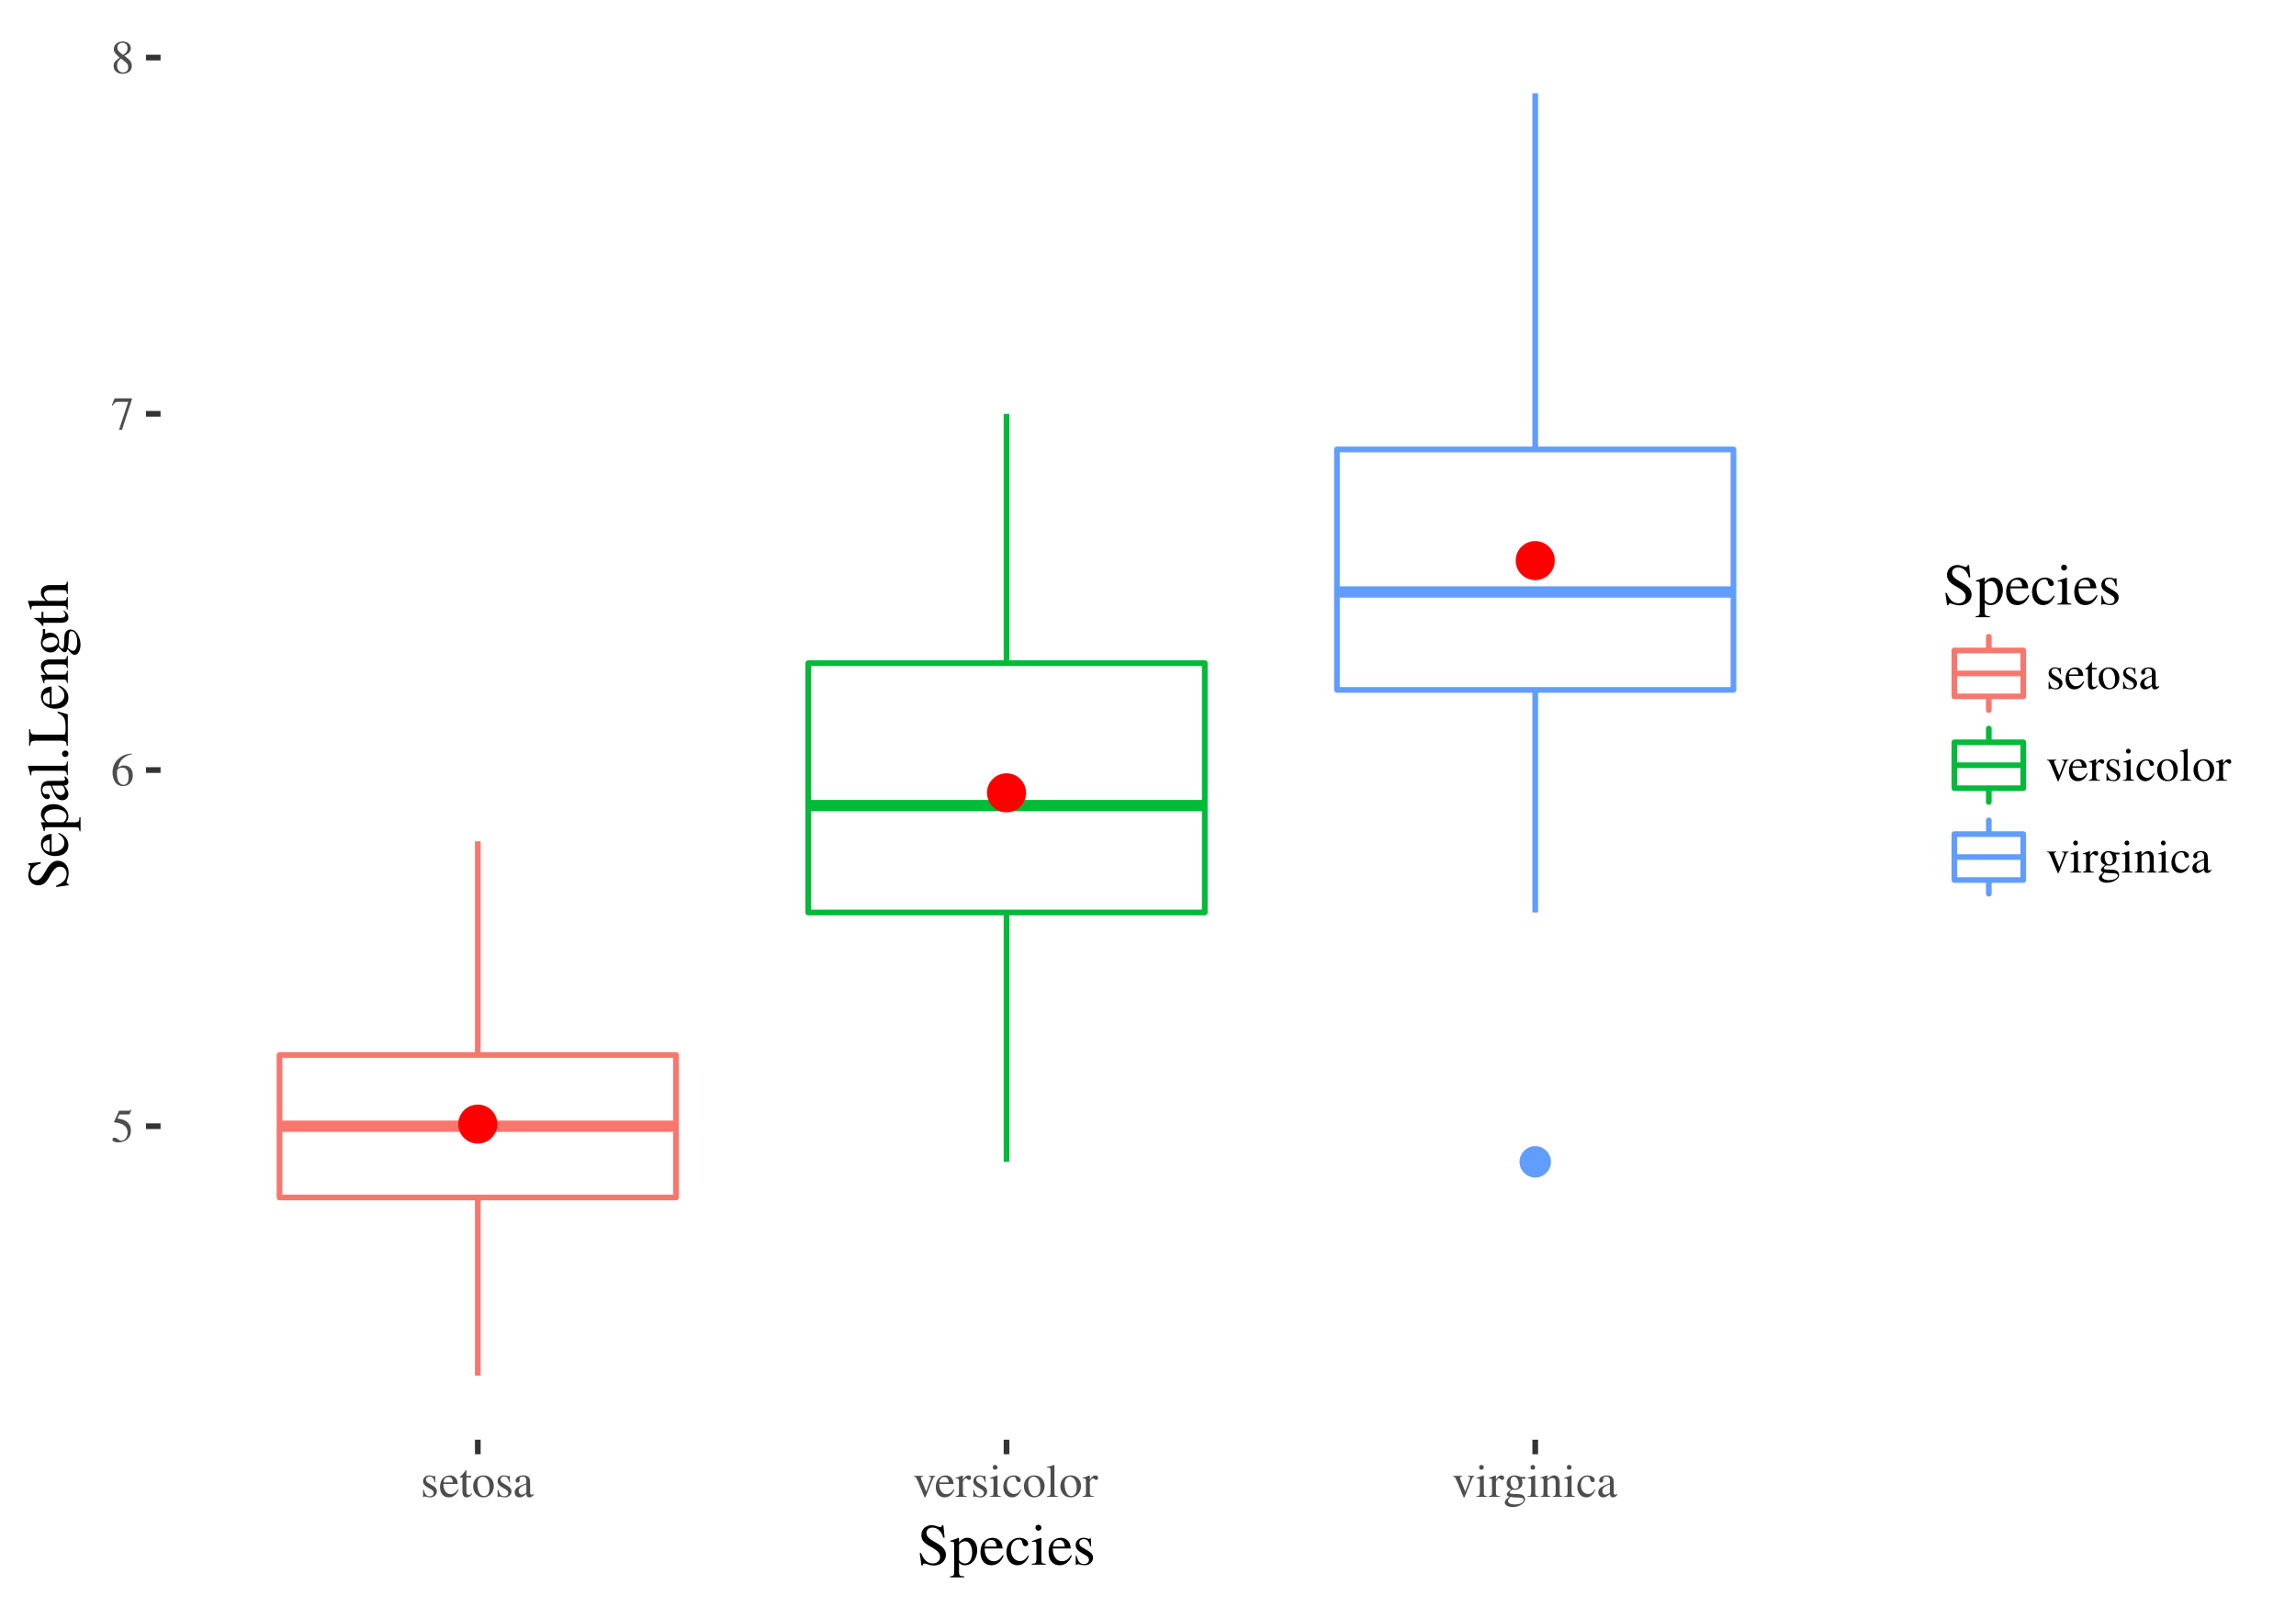
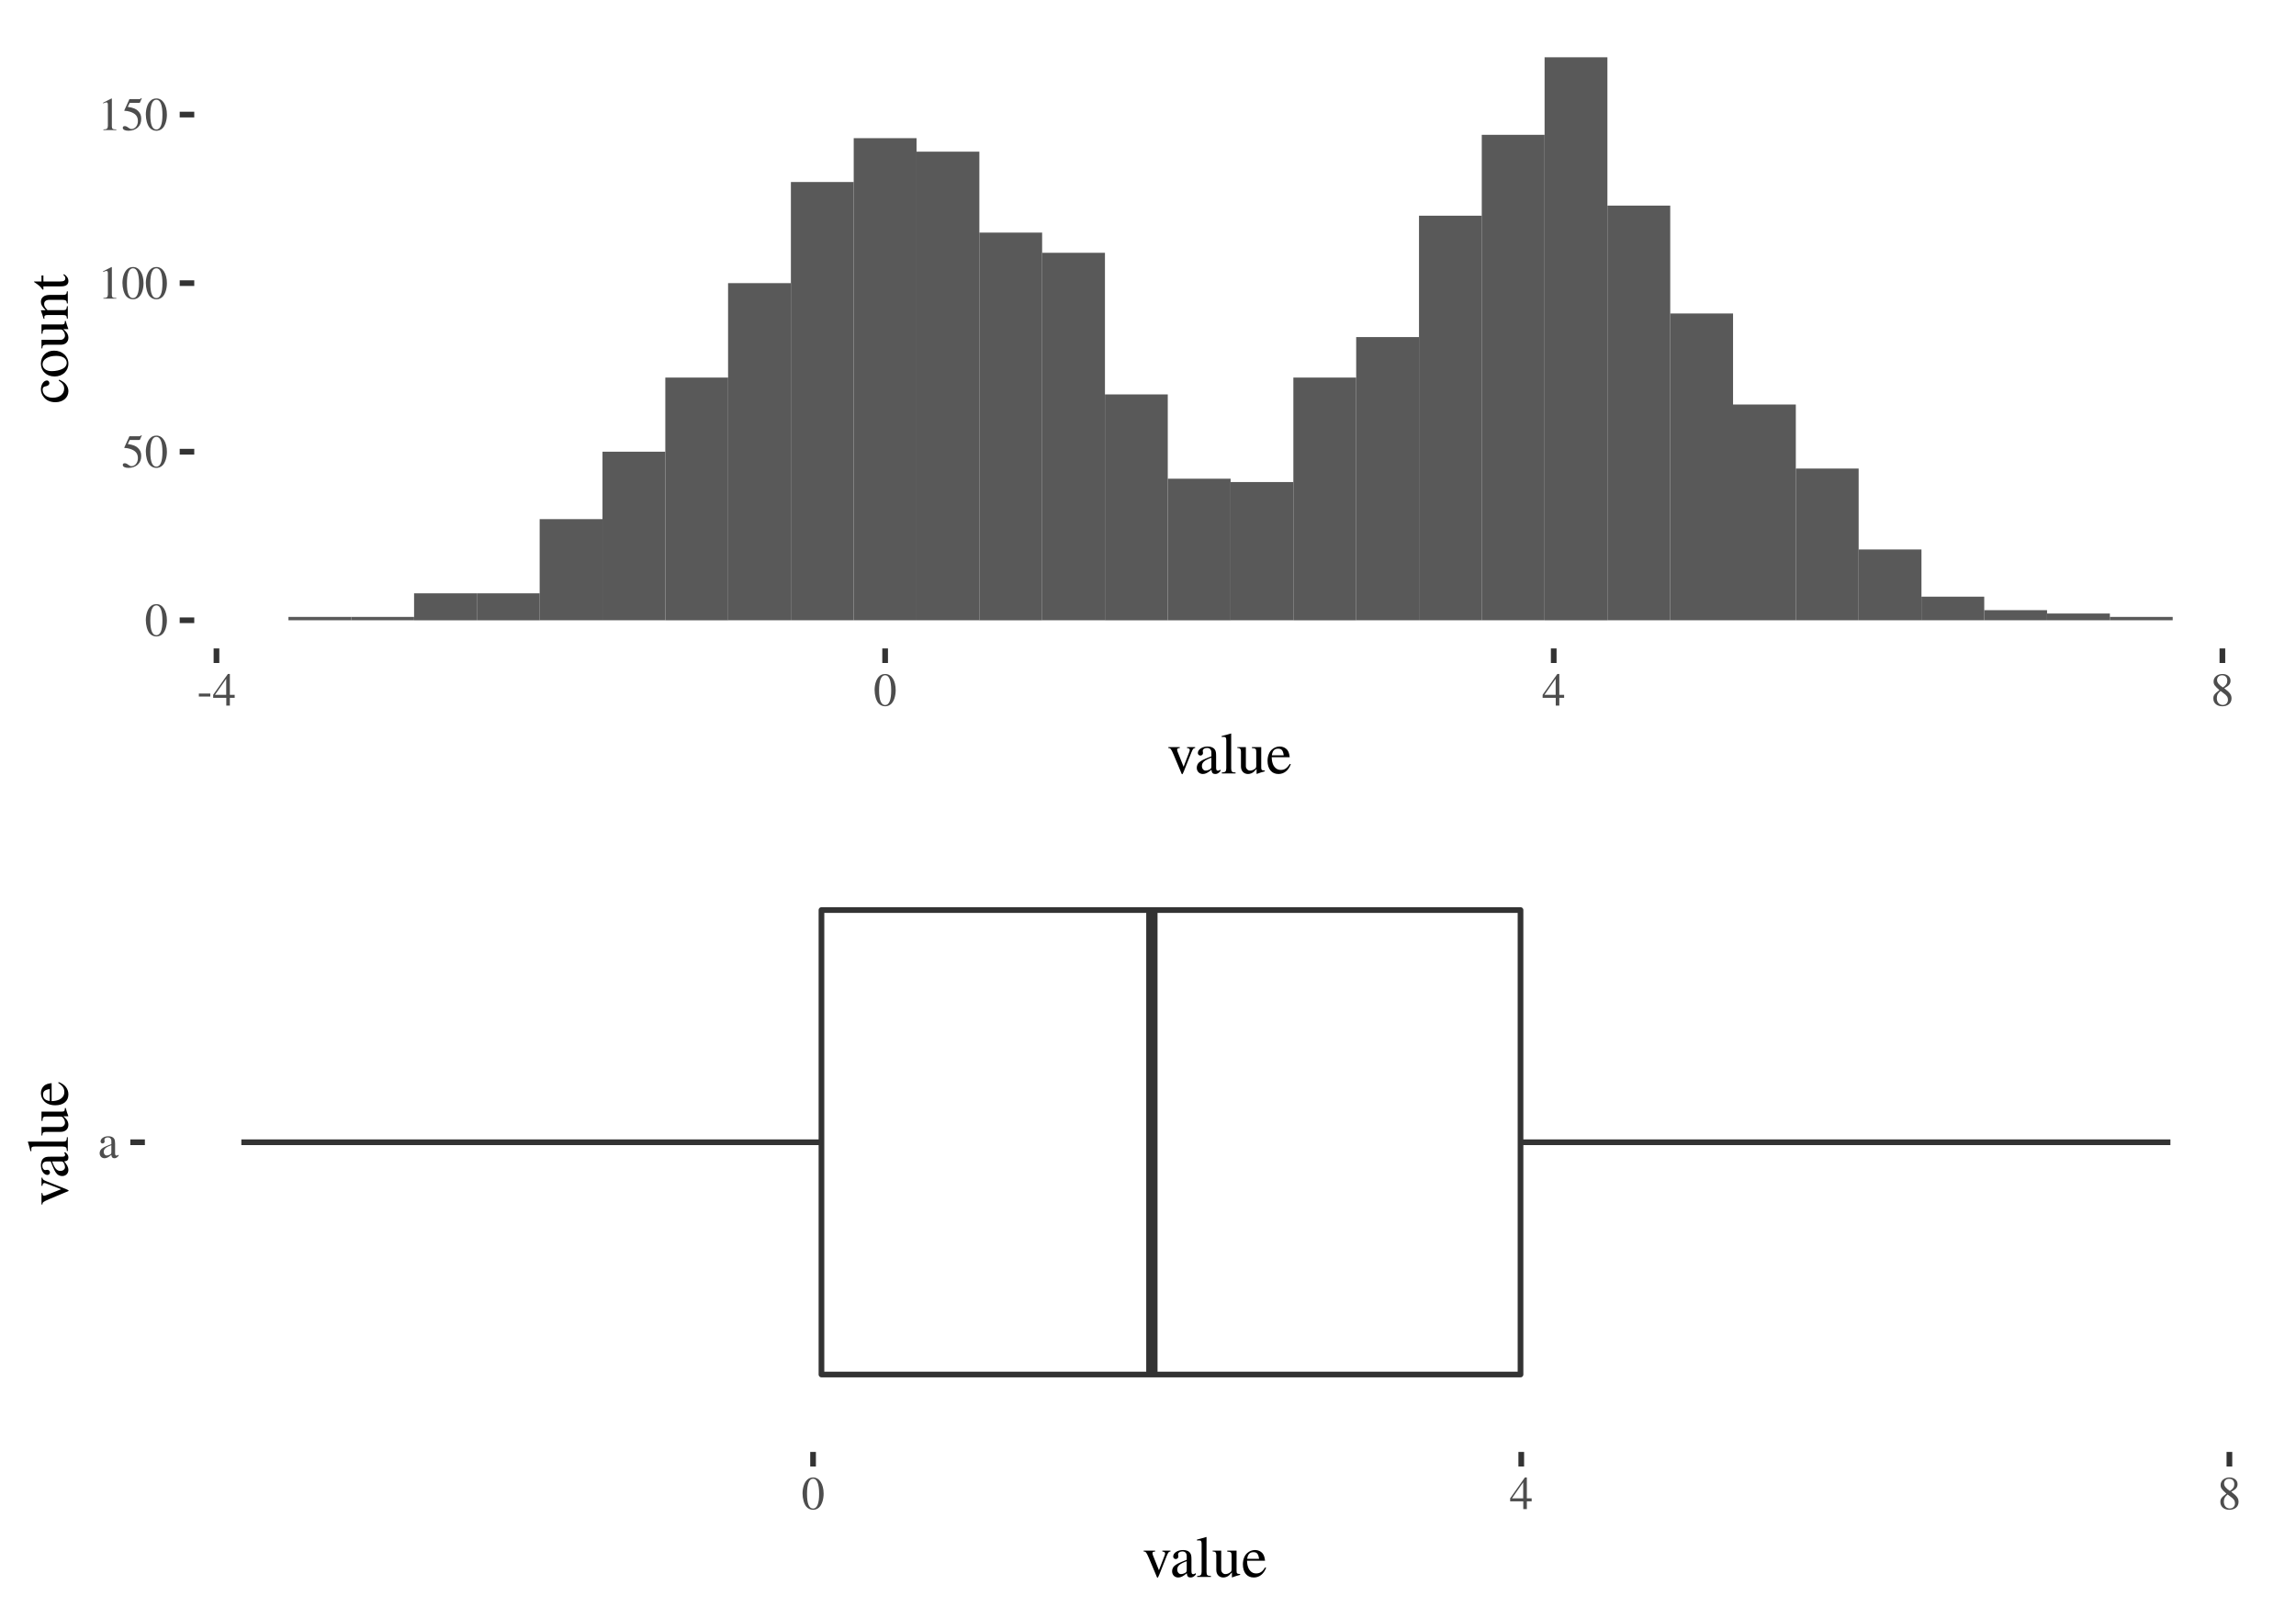
<svg xmlns="http://www.w3.org/2000/svg" viewBox="0 0 432.00 302.40">
  <defs>
    <style type="text/css">
    line, polyline, path, rect, circle {
      fill: none;
      stroke: #000000;
      stroke-linecap: round;
      stroke-linejoin: round;
      stroke-miterlimit: 10.00;
    }
  </style>
  </defs>
  <rect width="100%" height="100%" style="stroke: none; fill: #FFFFFF;" />
  <defs>
-     <clipPath id="cpMzAuMjEwMXwzNDguNTQ3fDI3MC45MTZ8NS40Nzk0NQ==">
-       <rect x="30.21" y="5.48" width="318.34" height="265.44" />
+     <clipPath id="cpMi41MTc2N2UtMTR8NDMyfDE1MS4yfDA=">
+       <rect x="0.00" y="0.00" width="432.00" height="151.20" />
    </clipPath>
  </defs>
-   <line x1="89.90" y1="198.52" x2="89.90" y2="158.31" style="stroke-width: 1.07; stroke: #F8766D; stroke-linecap: butt;" clip-path="url(#cpMzAuMjEwMXwzNDguNTQ3fDI3MC45MTZ8NS40Nzk0NQ==)" />
-   <line x1="89.90" y1="225.34" x2="89.90" y2="258.85" style="stroke-width: 1.07; stroke: #F8766D; stroke-linecap: butt;" clip-path="url(#cpMzAuMjEwMXwzNDguNTQ3fDI3MC45MTZ8NS40Nzk0NQ==)" />
-   <polyline points="52.59,198.52 52.59,225.34 127.20,225.34 127.20,198.52 52.59,198.52 " style="stroke-width: 1.07; stroke: #F8766D; fill: #FFFFFF;" clip-path="url(#cpMzAuMjEwMXwzNDguNTQ3fDI3MC45MTZ8NS40Nzk0NQ==)" />
-   <line x1="52.59" y1="211.93" x2="127.20" y2="211.93" style="stroke-width: 2.13; stroke: #F8766D; stroke-linecap: butt;" clip-path="url(#cpMzAuMjEwMXwzNDguNTQ3fDI3MC45MTZ8NS40Nzk0NQ==)" />
-   <line x1="189.38" y1="124.79" x2="189.38" y2="77.87" style="stroke-width: 1.07; stroke: #00BA38; stroke-linecap: butt;" clip-path="url(#cpMzAuMjEwMXwzNDguNTQ3fDI3MC45MTZ8NS40Nzk0NQ==)" />
-   <line x1="189.38" y1="171.71" x2="189.38" y2="218.63" style="stroke-width: 1.07; stroke: #00BA38; stroke-linecap: butt;" clip-path="url(#cpMzAuMjEwMXwzNDguNTQ3fDI3MC45MTZ8NS40Nzk0NQ==)" />
-   <polyline points="152.07,124.79 152.07,171.71 226.68,171.71 226.68,124.79 152.07,124.79 " style="stroke-width: 1.07; stroke: #00BA38; fill: #FFFFFF;" clip-path="url(#cpMzAuMjEwMXwzNDguNTQ3fDI3MC45MTZ8NS40Nzk0NQ==)" />
-   <line x1="152.07" y1="151.60" x2="226.68" y2="151.60" style="stroke-width: 2.13; stroke: #00BA38; stroke-linecap: butt;" clip-path="url(#cpMzAuMjEwMXwzNDguNTQ3fDI3MC45MTZ8NS40Nzk0NQ==)" />
-   <circle cx="288.86" cy="218.63" r="1.95pt" style="stroke-width: 0.71; stroke: #619CFF; fill: #619CFF;" clip-path="url(#cpMzAuMjEwMXwzNDguNTQ3fDI3MC45MTZ8NS40Nzk0NQ==)" />
-   <line x1="288.86" y1="84.57" x2="288.86" y2="17.54" style="stroke-width: 1.07; stroke: #619CFF; stroke-linecap: butt;" clip-path="url(#cpMzAuMjEwMXwzNDguNTQ3fDI3MC45MTZ8NS40Nzk0NQ==)" />
-   <line x1="288.86" y1="129.82" x2="288.86" y2="171.71" style="stroke-width: 1.07; stroke: #619CFF; stroke-linecap: butt;" clip-path="url(#cpMzAuMjEwMXwzNDguNTQ3fDI3MC45MTZ8NS40Nzk0NQ==)" />
-   <polyline points="251.55,84.57 251.55,129.82 326.16,129.82 326.16,84.57 251.55,84.57 " style="stroke-width: 1.07; stroke: #619CFF; fill: #FFFFFF;" clip-path="url(#cpMzAuMjEwMXwzNDguNTQ3fDI3MC45MTZ8NS40Nzk0NQ==)" />
-   <line x1="251.55" y1="111.39" x2="326.16" y2="111.39" style="stroke-width: 2.13; stroke: #619CFF; stroke-linecap: butt;" clip-path="url(#cpMzAuMjEwMXwzNDguNTQ3fDI3MC45MTZ8NS40Nzk0NQ==)" />
-   <circle cx="89.90" cy="211.53" r="2.49pt" style="stroke-width: 0.71; stroke: #FF0000; fill: #FF0000;" clip-path="url(#cpMzAuMjEwMXwzNDguNTQ3fDI3MC45MTZ8NS40Nzk0NQ==)" />
-   <circle cx="189.38" cy="149.19" r="2.49pt" style="stroke-width: 0.71; stroke: #FF0000; fill: #FF0000;" clip-path="url(#cpMzAuMjEwMXwzNDguNTQ3fDI3MC45MTZ8NS40Nzk0NQ==)" />
-   <circle cx="288.86" cy="105.49" r="2.49pt" style="stroke-width: 0.71; stroke: #FF0000; fill: #FF0000;" clip-path="url(#cpMzAuMjEwMXwzNDguNTQ3fDI3MC45MTZ8NS40Nzk0NQ==)" />
+   <defs>
+     <clipPath id="cpMHw0MzJ8MzAyLjR8MA==">
+       <rect x="0.00" y="0.00" width="432.00" height="302.40" />
+     </clipPath>
+   </defs>
+   <defs>
+     <clipPath id="cpMzYuNTQ3MXw0MjYuNTIxfDEyMi4wMnw1LjQ3OTQ1">
+       <rect x="36.55" y="5.48" width="389.97" height="116.54" />
+     </clipPath>
+   </defs>
+   <rect x="54.27" y="116.09" width="11.82" height="0.63" style="stroke-width: 1.07; stroke: none; stroke-linecap: butt; fill: #595959;" clip-path="url(#cpMzYuNTQ3MXw0MjYuNTIxfDEyMi4wMnw1LjQ3OTQ1)" />
+   <rect x="66.09" y="116.09" width="11.82" height="0.63" style="stroke-width: 1.07; stroke: none; stroke-linecap: butt; fill: #595959;" clip-path="url(#cpMzYuNTQ3MXw0MjYuNTIxfDEyMi4wMnw1LjQ3OTQ1)" />
+   <rect x="77.91" y="111.65" width="11.82" height="5.08" style="stroke-width: 1.07; stroke: none; stroke-linecap: butt; fill: #595959;" clip-path="url(#cpMzYuNTQ3MXw0MjYuNTIxfDEyMi4wMnw1LjQ3OTQ1)" />
+   <rect x="89.73" y="111.65" width="11.82" height="5.08" style="stroke-width: 1.07; stroke: none; stroke-linecap: butt; fill: #595959;" clip-path="url(#cpMzYuNTQ3MXw0MjYuNTIxfDEyMi4wMnw1LjQ3OTQ1)" />
+   <rect x="101.54" y="97.69" width="11.82" height="19.03" style="stroke-width: 1.07; stroke: none; stroke-linecap: butt; fill: #595959;" clip-path="url(#cpMzYuNTQ3MXw0MjYuNTIxfDEyMi4wMnw1LjQ3OTQ1)" />
+   <rect x="113.36" y="85.00" width="11.82" height="31.72" style="stroke-width: 1.07; stroke: none; stroke-linecap: butt; fill: #595959;" clip-path="url(#cpMzYuNTQ3MXw0MjYuNTIxfDEyMi4wMnw1LjQ3OTQ1)" />
+   <rect x="125.18" y="71.05" width="11.82" height="45.68" style="stroke-width: 1.07; stroke: none; stroke-linecap: butt; fill: #595959;" clip-path="url(#cpMzYuNTQ3MXw0MjYuNTIxfDEyMi4wMnw1LjQ3OTQ1)" />
+   <rect x="136.99" y="53.28" width="11.82" height="63.44" style="stroke-width: 1.07; stroke: none; stroke-linecap: butt; fill: #595959;" clip-path="url(#cpMzYuNTQ3MXw0MjYuNTIxfDEyMi4wMnw1LjQ3OTQ1)" />
+   <rect x="148.81" y="34.25" width="11.82" height="82.47" style="stroke-width: 1.07; stroke: none; stroke-linecap: butt; fill: #595959;" clip-path="url(#cpMzYuNTQ3MXw0MjYuNTIxfDEyMi4wMnw1LjQ3OTQ1)" />
+   <rect x="160.63" y="26.00" width="11.82" height="90.72" style="stroke-width: 1.07; stroke: none; stroke-linecap: butt; fill: #595959;" clip-path="url(#cpMzYuNTQ3MXw0MjYuNTIxfDEyMi4wMnw1LjQ3OTQ1)" />
+   <rect x="172.45" y="28.54" width="11.82" height="88.18" style="stroke-width: 1.07; stroke: none; stroke-linecap: butt; fill: #595959;" clip-path="url(#cpMzYuNTQ3MXw0MjYuNTIxfDEyMi4wMnw1LjQ3OTQ1)" />
+   <rect x="184.26" y="43.77" width="11.82" height="72.96" style="stroke-width: 1.07; stroke: none; stroke-linecap: butt; fill: #595959;" clip-path="url(#cpMzYuNTQ3MXw0MjYuNTIxfDEyMi4wMnw1LjQ3OTQ1)" />
+   <rect x="196.08" y="47.57" width="11.82" height="69.15" style="stroke-width: 1.07; stroke: none; stroke-linecap: butt; fill: #595959;" clip-path="url(#cpMzYuNTQ3MXw0MjYuNTIxfDEyMi4wMnw1LjQ3OTQ1)" />
+   <rect x="207.90" y="74.22" width="11.82" height="42.51" style="stroke-width: 1.07; stroke: none; stroke-linecap: butt; fill: #595959;" clip-path="url(#cpMzYuNTQ3MXw0MjYuNTIxfDEyMi4wMnw1LjQ3OTQ1)" />
+   <rect x="219.72" y="90.08" width="11.82" height="26.65" style="stroke-width: 1.07; stroke: none; stroke-linecap: butt; fill: #595959;" clip-path="url(#cpMzYuNTQ3MXw0MjYuNTIxfDEyMi4wMnw1LjQ3OTQ1)" />
+   <rect x="231.53" y="90.71" width="11.82" height="26.01" style="stroke-width: 1.07; stroke: none; stroke-linecap: butt; fill: #595959;" clip-path="url(#cpMzYuNTQ3MXw0MjYuNTIxfDEyMi4wMnw1LjQ3OTQ1)" />
+   <rect x="243.35" y="71.05" width="11.82" height="45.68" style="stroke-width: 1.07; stroke: none; stroke-linecap: butt; fill: #595959;" clip-path="url(#cpMzYuNTQ3MXw0MjYuNTIxfDEyMi4wMnw1LjQ3OTQ1)" />
+   <rect x="255.17" y="63.43" width="11.82" height="53.29" style="stroke-width: 1.07; stroke: none; stroke-linecap: butt; fill: #595959;" clip-path="url(#cpMzYuNTQ3MXw0MjYuNTIxfDEyMi4wMnw1LjQ3OTQ1)" />
+   <rect x="266.99" y="40.59" width="11.82" height="76.13" style="stroke-width: 1.07; stroke: none; stroke-linecap: butt; fill: #595959;" clip-path="url(#cpMzYuNTQ3MXw0MjYuNTIxfDEyMi4wMnw1LjQ3OTQ1)" />
+   <rect x="278.80" y="25.37" width="11.82" height="91.35" style="stroke-width: 1.07; stroke: none; stroke-linecap: butt; fill: #595959;" clip-path="url(#cpMzYuNTQ3MXw0MjYuNTIxfDEyMi4wMnw1LjQ3OTQ1)" />
+   <rect x="290.62" y="10.78" width="11.82" height="105.95" style="stroke-width: 1.07; stroke: none; stroke-linecap: butt; fill: #595959;" clip-path="url(#cpMzYuNTQ3MXw0MjYuNTIxfDEyMi4wMnw1LjQ3OTQ1)" />
+   <rect x="302.44" y="38.69" width="11.82" height="78.03" style="stroke-width: 1.07; stroke: none; stroke-linecap: butt; fill: #595959;" clip-path="url(#cpMzYuNTQ3MXw0MjYuNTIxfDEyMi4wMnw1LjQ3OTQ1)" />
+   <rect x="314.26" y="58.99" width="11.82" height="57.73" style="stroke-width: 1.07; stroke: none; stroke-linecap: butt; fill: #595959;" clip-path="url(#cpMzYuNTQ3MXw0MjYuNTIxfDEyMi4wMnw1LjQ3OTQ1)" />
+   <rect x="326.07" y="76.12" width="11.82" height="40.60" style="stroke-width: 1.07; stroke: none; stroke-linecap: butt; fill: #595959;" clip-path="url(#cpMzYuNTQ3MXw0MjYuNTIxfDEyMi4wMnw1LjQ3OTQ1)" />
+   <rect x="337.89" y="88.17" width="11.82" height="28.55" style="stroke-width: 1.07; stroke: none; stroke-linecap: butt; fill: #595959;" clip-path="url(#cpMzYuNTQ3MXw0MjYuNTIxfDEyMi4wMnw1LjQ3OTQ1)" />
+   <rect x="349.71" y="103.40" width="11.82" height="13.32" style="stroke-width: 1.07; stroke: none; stroke-linecap: butt; fill: #595959;" clip-path="url(#cpMzYuNTQ3MXw0MjYuNTIxfDEyMi4wMnw1LjQ3OTQ1)" />
+   <rect x="361.52" y="112.28" width="11.82" height="4.44" style="stroke-width: 1.07; stroke: none; stroke-linecap: butt; fill: #595959;" clip-path="url(#cpMzYuNTQ3MXw0MjYuNTIxfDEyMi4wMnw1LjQ3OTQ1)" />
+   <rect x="373.34" y="114.82" width="11.82" height="1.90" style="stroke-width: 1.07; stroke: none; stroke-linecap: butt; fill: #595959;" clip-path="url(#cpMzYuNTQ3MXw0MjYuNTIxfDEyMi4wMnw1LjQ3OTQ1)" />
+   <rect x="385.16" y="115.45" width="11.82" height="1.27" style="stroke-width: 1.07; stroke: none; stroke-linecap: butt; fill: #595959;" clip-path="url(#cpMzYuNTQ3MXw0MjYuNTIxfDEyMi4wMnw1LjQ3OTQ1)" />
+   <rect x="396.98" y="116.09" width="11.82" height="0.63" style="stroke-width: 1.07; stroke: none; stroke-linecap: butt; fill: #595959;" clip-path="url(#cpMzYuNTQ3MXw0MjYuNTIxfDEyMi4wMnw1LjQ3OTQ1)" />
  <defs>
    <clipPath id="cpMHw0MzJ8MzAyLjR8MA==">
      <rect x="0.00" y="0.00" width="432.00" height="302.40" />
    </clipPath>
  </defs>
  <g clip-path="url(#cpMHw0MzJ8MzAyLjR8MA==)">
-     <text x="20.88" y="214.84" style="font-size: 8.80px; fill: #4D4D4D; font-family: Nimbus Roman No9 L;" textLength="4.40px" lengthAdjust="spacingAndGlyphs">5</text>
+     <text x="27.22" y="119.64" style="font-size: 8.80px; fill: #4D4D4D; font-family: Nimbus Roman No9 L;" textLength="4.40px" lengthAdjust="spacingAndGlyphs">0</text>
  </g>
  <g clip-path="url(#cpMHw0MzJ8MzAyLjR8MA==)">
-     <text x="20.88" y="147.81" style="font-size: 8.80px; fill: #4D4D4D; font-family: Nimbus Roman No9 L;" textLength="4.40px" lengthAdjust="spacingAndGlyphs">6</text>
+     <text x="22.82" y="87.92" style="font-size: 8.80px; fill: #4D4D4D; font-family: Nimbus Roman No9 L;" textLength="8.80px" lengthAdjust="spacingAndGlyphs">50</text>
  </g>
  <g clip-path="url(#cpMHw0MzJ8MzAyLjR8MA==)">
-     <text x="20.88" y="80.79" style="font-size: 8.80px; fill: #4D4D4D; font-family: Nimbus Roman No9 L;" textLength="4.40px" lengthAdjust="spacingAndGlyphs">7</text>
+     <text x="18.42" y="56.20" style="font-size: 8.80px; fill: #4D4D4D; font-family: Nimbus Roman No9 L;" textLength="13.20px" lengthAdjust="spacingAndGlyphs">100</text>
  </g>
  <g clip-path="url(#cpMHw0MzJ8MzAyLjR8MA==)">
-     <text x="20.88" y="13.76" style="font-size: 8.80px; fill: #4D4D4D; font-family: Nimbus Roman No9 L;" textLength="4.40px" lengthAdjust="spacingAndGlyphs">8</text>
+     <text x="18.42" y="24.48" style="font-size: 8.80px; fill: #4D4D4D; font-family: Nimbus Roman No9 L;" textLength="13.20px" lengthAdjust="spacingAndGlyphs">150</text>
  </g>
-   <polyline points="27.47,211.93 30.21,211.93 " style="stroke-width: 1.07; stroke: #333333; stroke-linecap: butt;" clip-path="url(#cpMHw0MzJ8MzAyLjR8MA==)" />
-   <polyline points="27.47,144.90 30.21,144.90 " style="stroke-width: 1.07; stroke: #333333; stroke-linecap: butt;" clip-path="url(#cpMHw0MzJ8MzAyLjR8MA==)" />
-   <polyline points="27.47,77.87 30.21,77.87 " style="stroke-width: 1.07; stroke: #333333; stroke-linecap: butt;" clip-path="url(#cpMHw0MzJ8MzAyLjR8MA==)" />
-   <polyline points="27.47,10.84 30.21,10.84 " style="stroke-width: 1.07; stroke: #333333; stroke-linecap: butt;" clip-path="url(#cpMHw0MzJ8MzAyLjR8MA==)" />
-   <polyline points="89.90,273.66 89.90,270.92 " style="stroke-width: 1.07; stroke: #333333; stroke-linecap: butt;" clip-path="url(#cpMHw0MzJ8MzAyLjR8MA==)" />
-   <polyline points="189.38,273.66 189.38,270.92 " style="stroke-width: 1.07; stroke: #333333; stroke-linecap: butt;" clip-path="url(#cpMHw0MzJ8MzAyLjR8MA==)" />
-   <polyline points="288.86,273.66 288.86,270.92 " style="stroke-width: 1.07; stroke: #333333; stroke-linecap: butt;" clip-path="url(#cpMHw0MzJ8MzAyLjR8MA==)" />
+   <polyline points="33.81,116.72 36.55,116.72 " style="stroke-width: 1.07; stroke: #333333; stroke-linecap: butt;" clip-path="url(#cpMHw0MzJ8MzAyLjR8MA==)" />
+   <polyline points="33.81,85.00 36.55,85.00 " style="stroke-width: 1.07; stroke: #333333; stroke-linecap: butt;" clip-path="url(#cpMHw0MzJ8MzAyLjR8MA==)" />
+   <polyline points="33.81,53.28 36.55,53.28 " style="stroke-width: 1.07; stroke: #333333; stroke-linecap: butt;" clip-path="url(#cpMHw0MzJ8MzAyLjR8MA==)" />
+   <polyline points="33.81,21.56 36.55,21.56 " style="stroke-width: 1.07; stroke: #333333; stroke-linecap: butt;" clip-path="url(#cpMHw0MzJ8MzAyLjR8MA==)" />
+   <polyline points="40.73,124.76 40.73,122.02 " style="stroke-width: 1.07; stroke: #333333; stroke-linecap: butt;" clip-path="url(#cpMHw0MzJ8MzAyLjR8MA==)" />
+   <polyline points="166.54,124.76 166.54,122.02 " style="stroke-width: 1.07; stroke: #333333; stroke-linecap: butt;" clip-path="url(#cpMHw0MzJ8MzAyLjR8MA==)" />
+   <polyline points="292.34,124.76 292.34,122.02 " style="stroke-width: 1.07; stroke: #333333; stroke-linecap: butt;" clip-path="url(#cpMHw0MzJ8MzAyLjR8MA==)" />
+   <polyline points="418.15,124.76 418.15,122.02 " style="stroke-width: 1.07; stroke: #333333; stroke-linecap: butt;" clip-path="url(#cpMHw0MzJ8MzAyLjR8MA==)" />
  <g clip-path="url(#cpMHw0MzJ8MzAyLjR8MA==)">
-     <text x="79.15" y="281.68" style="font-size: 8.80px; fill: #4D4D4D; font-family: Nimbus Roman No9 L;" textLength="21.50px" lengthAdjust="spacingAndGlyphs">setosa</text>
+     <text x="37.07" y="132.78" style="font-size: 8.80px; fill: #4D4D4D; font-family: Nimbus Roman No9 L;" textLength="7.33px" lengthAdjust="spacingAndGlyphs">-4</text>
  </g>
  <g clip-path="url(#cpMHw0MzJ8MzAyLjR8MA==)">
-     <text x="171.79" y="281.68" style="font-size: 8.80px; fill: #4D4D4D; font-family: Nimbus Roman No9 L;" textLength="35.18px" lengthAdjust="spacingAndGlyphs">versicolor</text>
+     <text x="164.34" y="132.78" style="font-size: 8.80px; fill: #4D4D4D; font-family: Nimbus Roman No9 L;" textLength="4.40px" lengthAdjust="spacingAndGlyphs">0</text>
  </g>
  <g clip-path="url(#cpMHw0MzJ8MzAyLjR8MA==)">
-     <text x="273.22" y="281.68" style="font-size: 8.80px; fill: #4D4D4D; font-family: Nimbus Roman No9 L;" textLength="31.27px" lengthAdjust="spacingAndGlyphs">virginica</text>
+     <text x="290.14" y="132.78" style="font-size: 8.80px; fill: #4D4D4D; font-family: Nimbus Roman No9 L;" textLength="4.40px" lengthAdjust="spacingAndGlyphs">4</text>
  </g>
  <g clip-path="url(#cpMHw0MzJ8MzAyLjR8MA==)">
-     <text x="172.58" y="294.44" style="font-size: 11.00px; font-family: Nimbus Roman No9 L;" textLength="33.60px" lengthAdjust="spacingAndGlyphs">Species</text>
+     <text x="415.95" y="132.78" style="font-size: 8.80px; fill: #4D4D4D; font-family: Nimbus Roman No9 L;" textLength="4.40px" lengthAdjust="spacingAndGlyphs">8</text>
  </g>
  <g clip-path="url(#cpMHw0MzJ8MzAyLjR8MA==)">
-     <text transform="translate(12.76,167.38) rotate(-90)" style="font-size: 11.00px; font-family: Nimbus Roman No9 L;" textLength="58.35px" lengthAdjust="spacingAndGlyphs">Sepal.Length</text>
+     <text x="219.62" y="145.54" style="font-size: 11.00px; font-family: Nimbus Roman No9 L;" textLength="23.83px" lengthAdjust="spacingAndGlyphs">value</text>
  </g>
  <g clip-path="url(#cpMHw0MzJ8MzAyLjR8MA==)">
-     <text x="365.56" y="113.76" style="font-size: 11.00px; font-family: Nimbus Roman No9 L;" textLength="33.60px" lengthAdjust="spacingAndGlyphs">Species</text>
+     <text transform="translate(12.76,75.97) rotate(-90)" style="font-size: 11.00px; font-family: Nimbus Roman No9 L;" textLength="24.44px" lengthAdjust="spacingAndGlyphs">count</text>
  </g>
-   <polyline points="374.20,133.63 374.20,131.04 " style="stroke-width: 1.07; stroke: #F8766D;" clip-path="url(#cpMHw0MzJ8MzAyLjR8MA==)" />
-   <polyline points="374.20,122.40 374.20,119.81 " style="stroke-width: 1.07; stroke: #F8766D;" clip-path="url(#cpMHw0MzJ8MzAyLjR8MA==)" />
-   <rect x="367.72" y="122.40" width="12.96" height="8.64" style="stroke-width: 1.07; stroke: #F8766D; fill: #FFFFFF;" clip-path="url(#cpMHw0MzJ8MzAyLjR8MA==)" />
-   <polyline points="367.72,126.72 380.68,126.72 " style="stroke-width: 1.07; stroke: #F8766D;" clip-path="url(#cpMHw0MzJ8MzAyLjR8MA==)" />
-   <polyline points="374.20,150.91 374.20,148.32 " style="stroke-width: 1.07; stroke: #00BA38;" clip-path="url(#cpMHw0MzJ8MzAyLjR8MA==)" />
-   <polyline points="374.20,139.68 374.20,137.09 " style="stroke-width: 1.07; stroke: #00BA38;" clip-path="url(#cpMHw0MzJ8MzAyLjR8MA==)" />
-   <rect x="367.72" y="139.68" width="12.96" height="8.64" style="stroke-width: 1.07; stroke: #00BA38; fill: #FFFFFF;" clip-path="url(#cpMHw0MzJ8MzAyLjR8MA==)" />
-   <polyline points="367.72,144.00 380.68,144.00 " style="stroke-width: 1.07; stroke: #00BA38;" clip-path="url(#cpMHw0MzJ8MzAyLjR8MA==)" />
-   <polyline points="374.20,168.19 374.20,165.60 " style="stroke-width: 1.07; stroke: #619CFF;" clip-path="url(#cpMHw0MzJ8MzAyLjR8MA==)" />
-   <polyline points="374.20,156.96 374.20,154.37 " style="stroke-width: 1.07; stroke: #619CFF;" clip-path="url(#cpMHw0MzJ8MzAyLjR8MA==)" />
-   <rect x="367.72" y="156.96" width="12.96" height="8.64" style="stroke-width: 1.07; stroke: #619CFF; fill: #FFFFFF;" clip-path="url(#cpMHw0MzJ8MzAyLjR8MA==)" />
-   <polyline points="367.72,161.28 380.68,161.28 " style="stroke-width: 1.07; stroke: #619CFF;" clip-path="url(#cpMHw0MzJ8MzAyLjR8MA==)" />
+   <defs>
+     <clipPath id="cpMi41MTc2N2UtMTR8NDMyfDMwMi40fDE1MS4y">
+       <rect x="0.00" y="151.20" width="432.00" height="151.20" />
+     </clipPath>
+   </defs>
+   <defs>
+     <clipPath id="cpMHw0MzJ8MzAyLjR8MA==">
+       <rect x="0.00" y="0.00" width="432.00" height="302.40" />
+     </clipPath>
+   </defs>
+   <defs>
+     <clipPath id="cpMjcuMjU3NXw0MjYuNTIxfDI3My4yMnwxNTYuNjc5">
+       <rect x="27.26" y="156.68" width="399.26" height="116.54" />
+     </clipPath>
+   </defs>
+   <line x1="286.09" y1="214.95" x2="408.37" y2="214.95" style="stroke-width: 1.07; stroke: #333333; stroke-linecap: butt;" clip-path="url(#cpMjcuMjU3NXw0MjYuNTIxfDI3My4yMnwxNTYuNjc5)" />
+   <line x1="154.56" y1="214.95" x2="45.41" y2="214.95" style="stroke-width: 1.07; stroke: #333333; stroke-linecap: butt;" clip-path="url(#cpMjcuMjU3NXw0MjYuNTIxfDI3My4yMnwxNTYuNjc5)" />
+   <polyline points="286.09,258.65 154.56,258.65 154.56,171.25 286.09,171.25 286.09,258.65 " style="stroke-width: 1.07; stroke: #333333; fill: #FFFFFF;" clip-path="url(#cpMjcuMjU3NXw0MjYuNTIxfDI3My4yMnwxNTYuNjc5)" />
+   <line x1="216.73" y1="258.65" x2="216.73" y2="171.25" style="stroke-width: 2.13; stroke: #333333; stroke-linecap: butt;" clip-path="url(#cpMjcuMjU3NXw0MjYuNTIxfDI3My4yMnwxNTYuNjc5)" />
+   <defs>
+     <clipPath id="cpMHw0MzJ8MzAyLjR8MA==">
+       <rect x="0.00" y="0.00" width="432.00" height="302.40" />
+     </clipPath>
+   </defs>
  <g clip-path="url(#cpMHw0MzJ8MzAyLjR8MA==)">
-     <text x="385.00" y="129.63" style="font-size: 8.80px; font-family: Nimbus Roman No9 L;" textLength="21.50px" lengthAdjust="spacingAndGlyphs">setosa</text>
+     <text x="18.42" y="217.86" style="font-size: 8.80px; fill: #4D4D4D; font-family: Nimbus Roman No9 L;" textLength="3.91px" lengthAdjust="spacingAndGlyphs">a</text>
+   </g>
+   <polyline points="24.52,214.95 27.26,214.95 " style="stroke-width: 1.07; stroke: #333333; stroke-linecap: butt;" clip-path="url(#cpMHw0MzJ8MzAyLjR8MA==)" />
+   <polyline points="152.98,275.96 152.98,273.22 " style="stroke-width: 1.07; stroke: #333333; stroke-linecap: butt;" clip-path="url(#cpMHw0MzJ8MzAyLjR8MA==)" />
+   <polyline points="286.23,275.96 286.23,273.22 " style="stroke-width: 1.07; stroke: #333333; stroke-linecap: butt;" clip-path="url(#cpMHw0MzJ8MzAyLjR8MA==)" />
+   <polyline points="419.47,275.96 419.47,273.22 " style="stroke-width: 1.07; stroke: #333333; stroke-linecap: butt;" clip-path="url(#cpMHw0MzJ8MzAyLjR8MA==)" />
+   <g clip-path="url(#cpMHw0MzJ8MzAyLjR8MA==)">
+     <text x="150.78" y="283.98" style="font-size: 8.80px; fill: #4D4D4D; font-family: Nimbus Roman No9 L;" textLength="4.40px" lengthAdjust="spacingAndGlyphs">0</text>
  </g>
  <g clip-path="url(#cpMHw0MzJ8MzAyLjR8MA==)">
-     <text x="385.00" y="146.91" style="font-size: 8.80px; font-family: Nimbus Roman No9 L;" textLength="35.18px" lengthAdjust="spacingAndGlyphs">versicolor</text>
+     <text x="284.03" y="283.98" style="font-size: 8.80px; fill: #4D4D4D; font-family: Nimbus Roman No9 L;" textLength="4.40px" lengthAdjust="spacingAndGlyphs">4</text>
  </g>
  <g clip-path="url(#cpMHw0MzJ8MzAyLjR8MA==)">
-     <text x="385.00" y="164.19" style="font-size: 8.80px; font-family: Nimbus Roman No9 L;" textLength="31.27px" lengthAdjust="spacingAndGlyphs">virginica</text>
+     <text x="417.27" y="283.98" style="font-size: 8.80px; fill: #4D4D4D; font-family: Nimbus Roman No9 L;" textLength="4.40px" lengthAdjust="spacingAndGlyphs">8</text>
+   </g>
+   <g clip-path="url(#cpMHw0MzJ8MzAyLjR8MA==)">
+     <text x="214.98" y="296.74" style="font-size: 11.00px; font-family: Nimbus Roman No9 L;" textLength="23.83px" lengthAdjust="spacingAndGlyphs">value</text>
+   </g>
+   <g clip-path="url(#cpMHw0MzJ8MzAyLjR8MA==)">
+     <text transform="translate(12.76,226.86) rotate(-90)" style="font-size: 11.00px; font-family: Nimbus Roman No9 L;" textLength="23.83px" lengthAdjust="spacingAndGlyphs">value</text>
  </g>
</svg>
